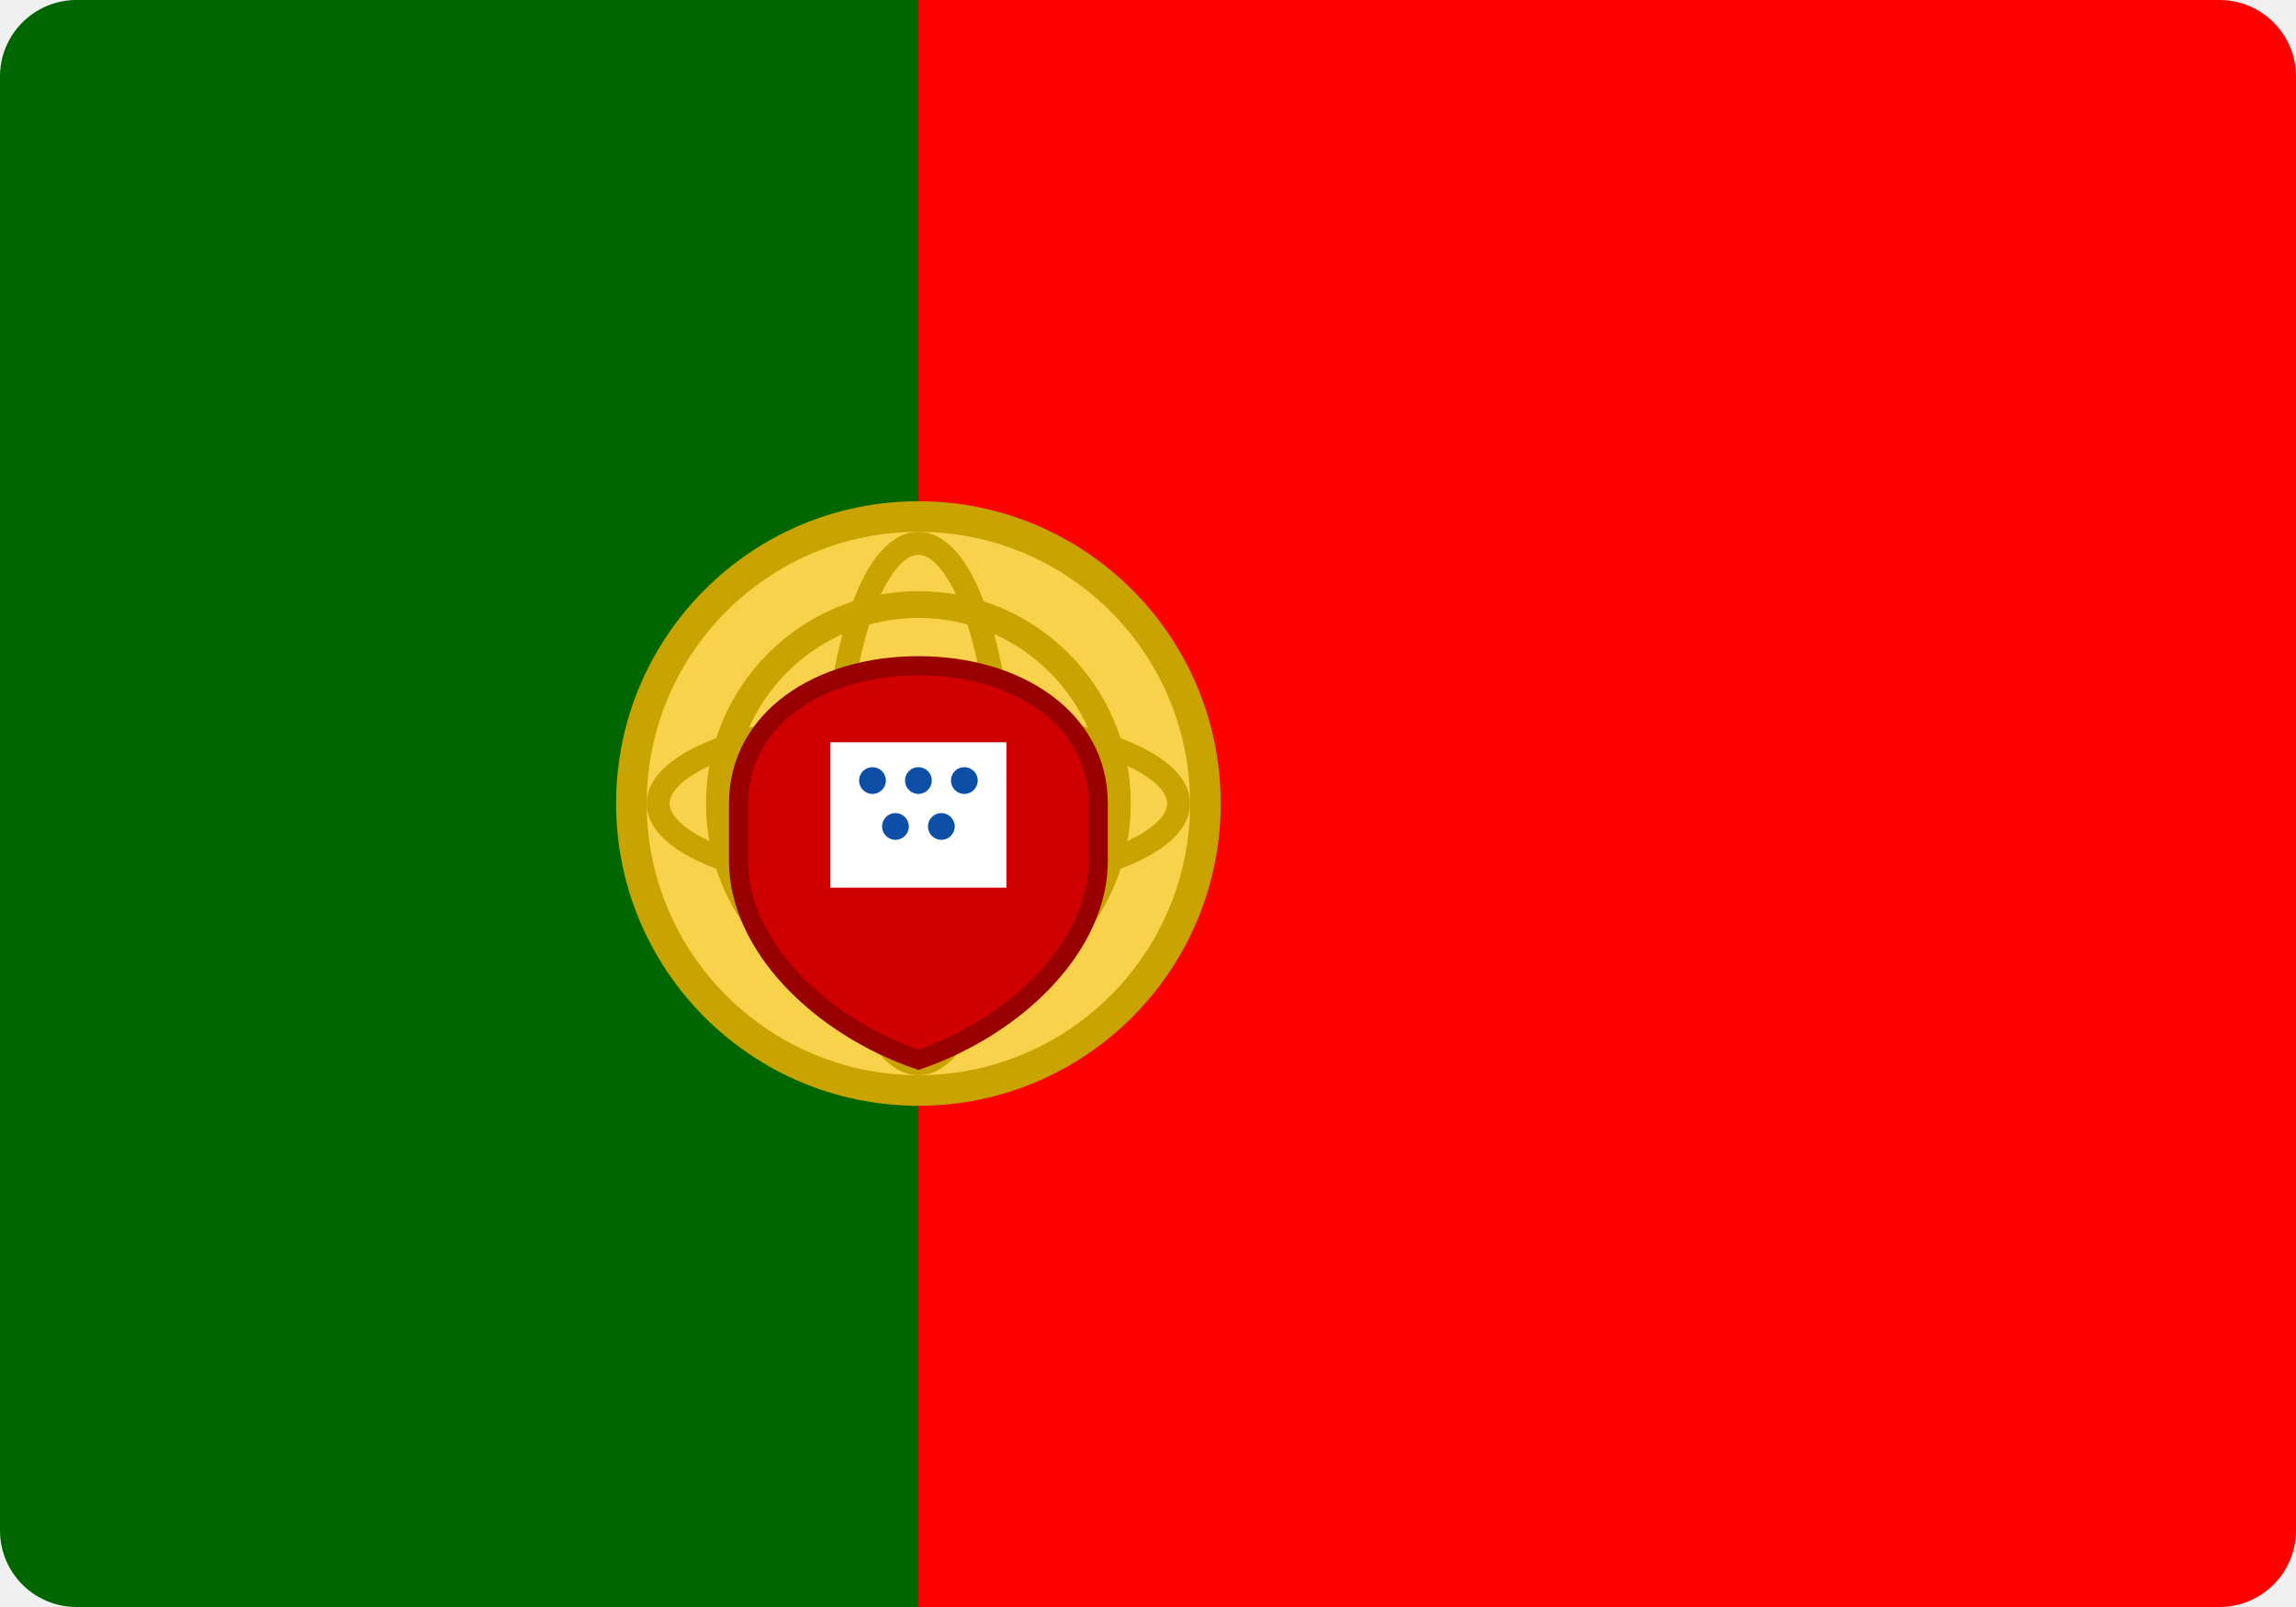
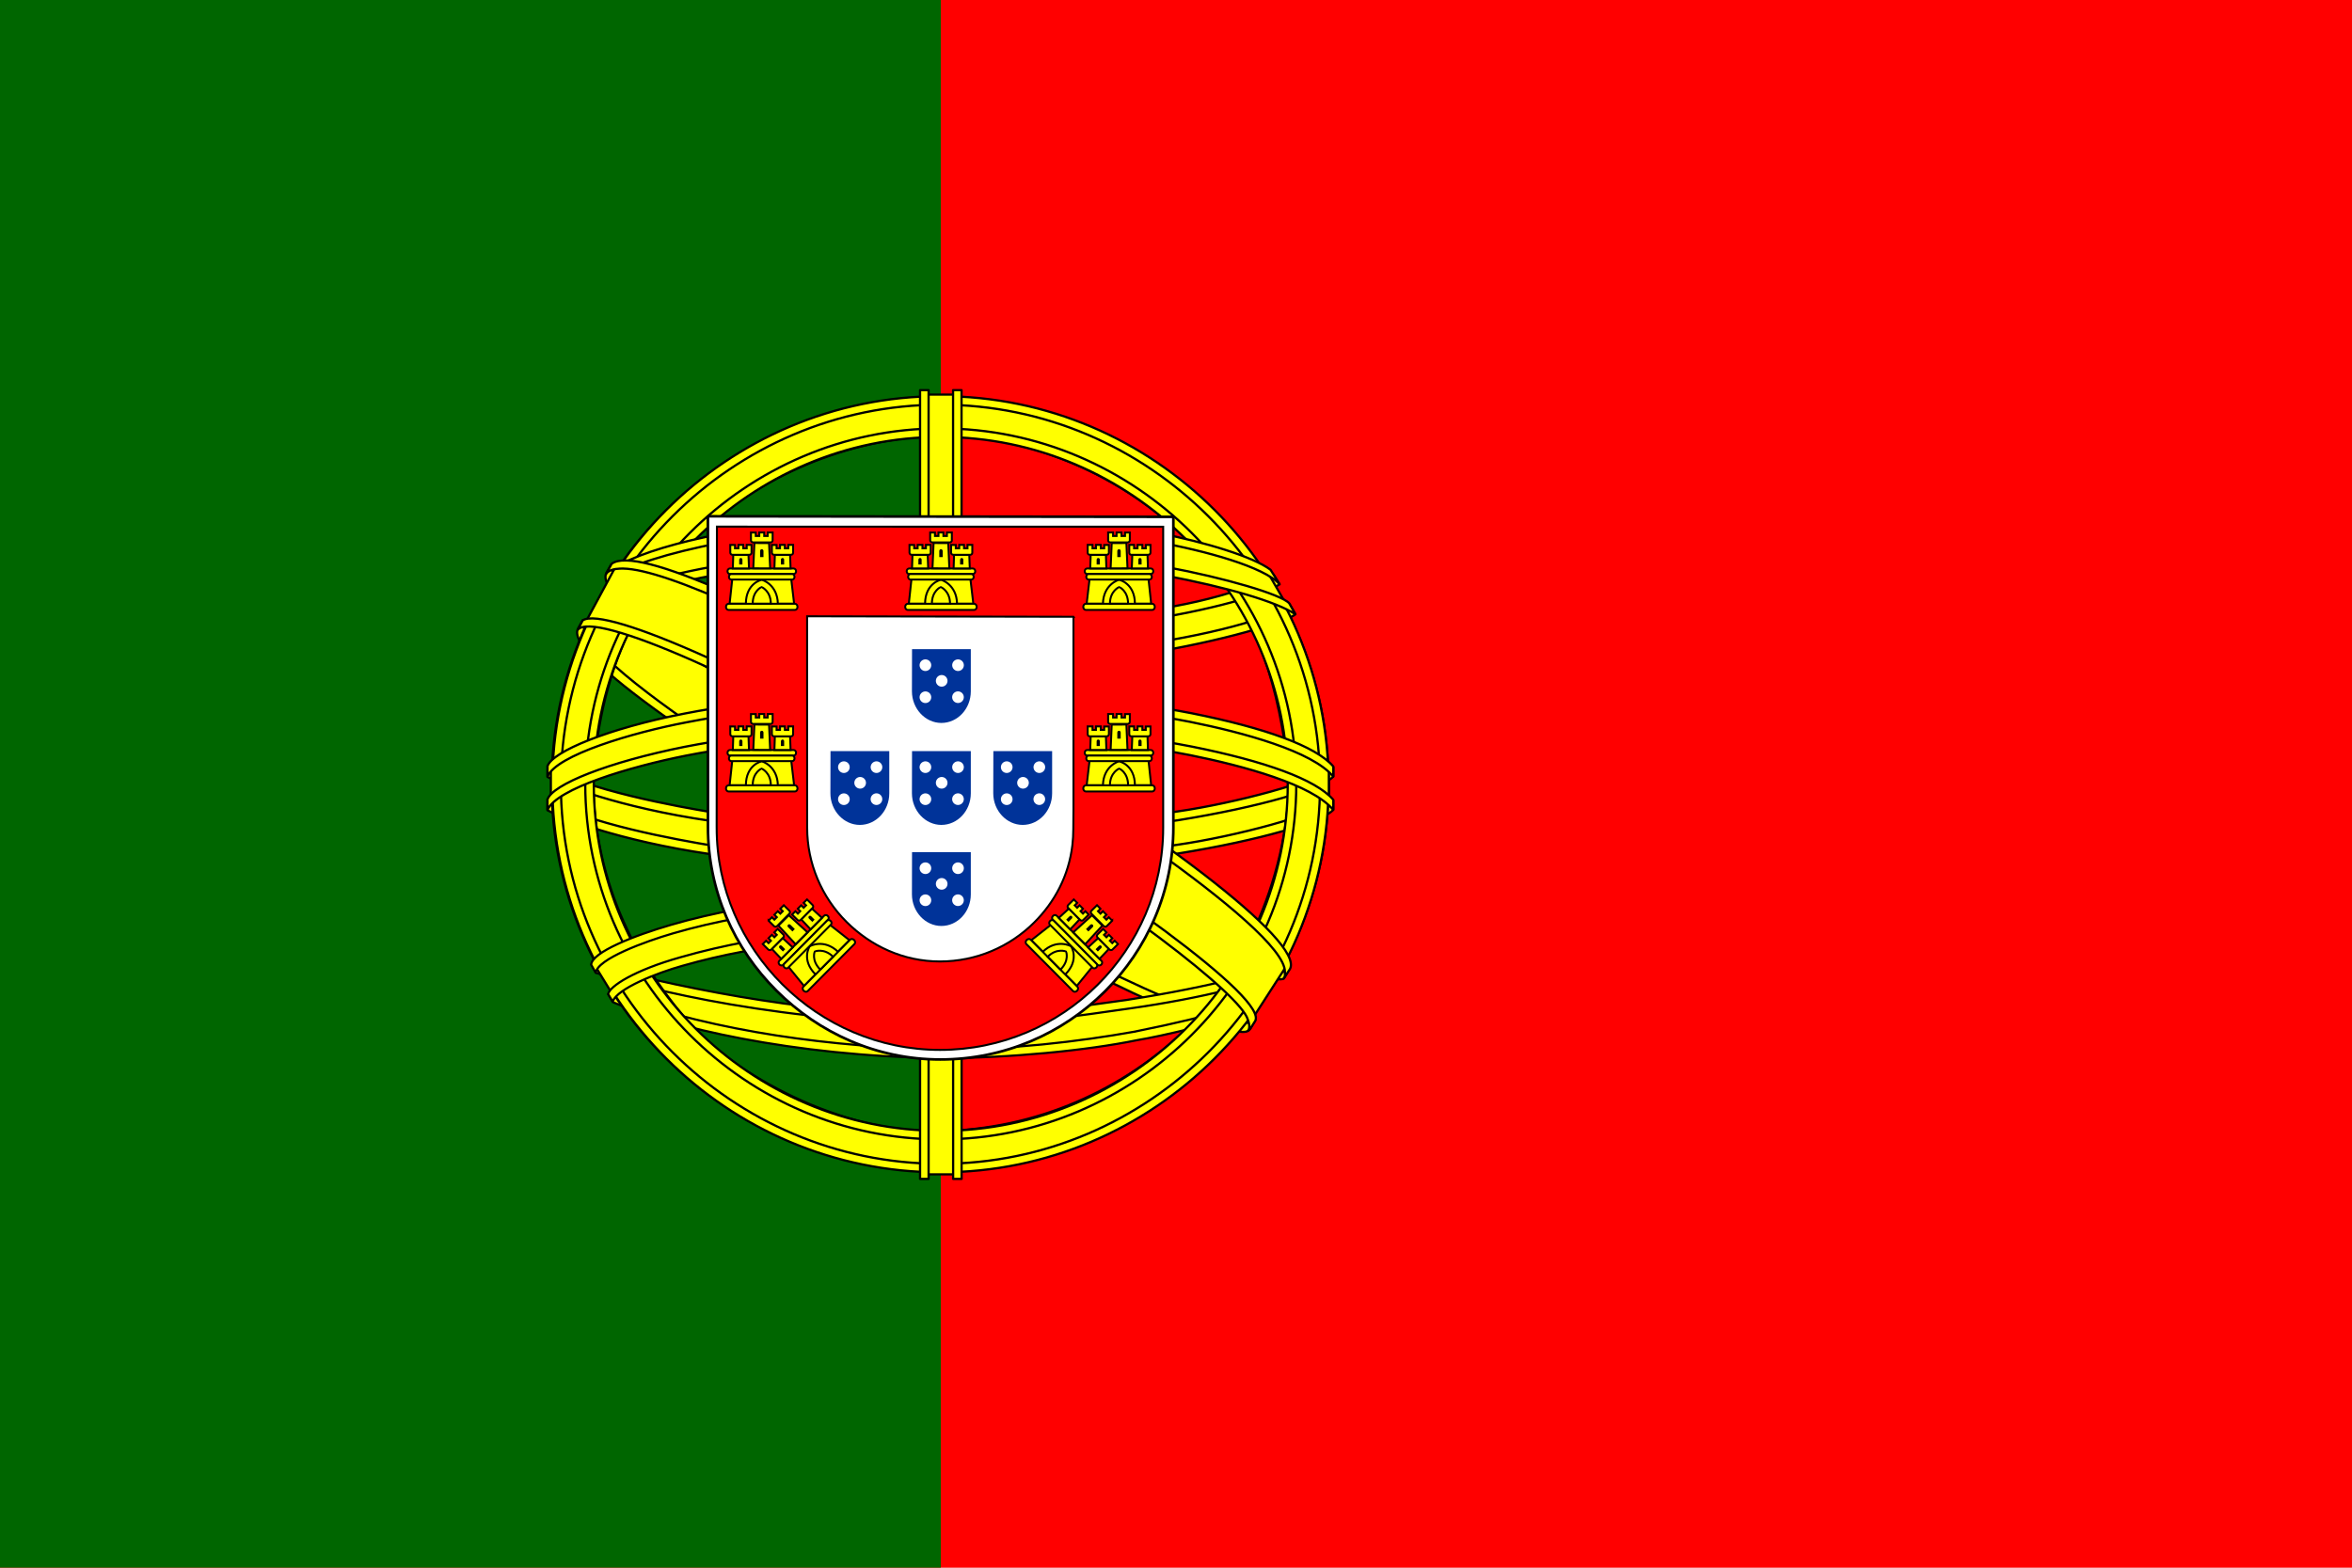
- <svg xmlns="http://www.w3.org/2000/svg" width="60" height="42" viewBox="0 0 60 42" aria-hidden="true" role="img">
-   <defs>
-     <clipPath id="r">
-       <rect width="60" height="42" rx="2" ry="2" />
-     </clipPath>
-   </defs>
-   <g clip-path="url(#r)">
-     <rect width="24" height="42" x="0" y="0" fill="#006600" />
-     <rect width="36" height="42" x="24" y="0" fill="#FF0000" />
-     <g transform="translate(24,21)">
-       <circle r="7.5" fill="#F8D24A" stroke="#C9A300" stroke-width="0.8" />
-       <circle r="5.2" fill="none" stroke="#C9A300" stroke-width="0.7" />
-       <ellipse rx="6.8" ry="2.2" fill="none" stroke="#C9A300" stroke-width="0.6" />
-       <ellipse rx="2.2" ry="6.8" fill="none" stroke="#C9A300" stroke-width="0.6" />
-       <path d="M0,-3.6 c2.6,0 4.7,1.4 4.7,3.6 v1.5 c0,2.2 -2.1,4.3 -4.7,5.2 c-2.6,-0.9 -4.7,-3 -4.7,-5.2 V0 c0,-2.2 2.1,-3.6 4.7,-3.6z" fill="#D00000" stroke="#990000" stroke-width="0.5" />
-       <rect x="-2.3" y="-1.6" width="4.6" height="3.8" fill="#FFFFFF" />
-       <circle cx="-1.2" cy="-0.6" r="0.35" fill="#0D4EA6" />
-       <circle cx="0" cy="-0.6" r="0.35" fill="#0D4EA6" />
-       <circle cx="1.2" cy="-0.6" r="0.35" fill="#0D4EA6" />
-       <circle cx="-0.6" cy="0.6" r="0.35" fill="#0D4EA6" />
-       <circle cx="0.6" cy="0.6" r="0.35" fill="#0D4EA6" />
+ <svg xmlns="http://www.w3.org/2000/svg" xmlns:xlink="http://www.w3.org/1999/xlink" width="600" height="400">
+   <rect width="600" height="400" fill="#f00" />
+   <rect width="240" height="400" fill="#060" />
+   <g fill="#ff0" fill-rule="evenodd" stroke="#000" stroke-width="0.573" stroke-linecap="round" stroke-linejoin="round">
+     <path d="m318.24,262.04c-30.21-0.91-168.74-87.38-169.69-101.15l7.65-12.757c13.741,19.966,155.36,104.06,169.27,101.08l-7.23,12.823" />
+     <path d="m154.59,146.4c-2.71,7.294,36.149,31.318,82.903,59.754,46.752,28.434,87.065,46.006,90.053,43.486,0.183-0.325,1.47-2.541,1.352-2.523-0.56,0.844-1.923,1.11-4.051,0.497-12.631-3.643-45.575-18.765-86.374-43.506-40.798-24.743-76.294-47.544-81.811-57.232-0.384-0.671-0.657-1.896-0.601-2.849l-0.134-0.002-1.175,2.053-0.161,0.322h-0.001zm164.36,116.04c-0.512,0.93-1.468,0.96-3.282,0.761-11.3-1.251-45.589-17.925-86.162-42.213-47.21-28.26-86.2-54.01-81.97-60.74l1.151-2.035,0.227,0.071c-3.804,11.405,76.948,57.578,81.702,60.522,46.724,28.947,86.115,45.851,89.601,41.458l-1.268,2.181v-0.002z" />
+     <path d="m240.17,169.23c30.237-0.239,67.55-4.132,89.023-12.69l-4.627-7.517c-12.692,7.025-50.21,11.644-84.652,12.335-40.736-0.375-69.49-4.168-83.897-13.835l-4.367,8.005c26.484,11.207,53.623,13.587,88.52,13.703" />
+     <path d="m330.44,156.71c-0.739,1.182-14.743,6.011-35.373,9.575-13.988,2.132-32.234,3.955-55.004,3.978-21.633,0.02-39.305-1.52-52.684-3.333-21.656-3.396-32.833-8.12-36.965-9.79,0.395-0.786,0.649-1.337,1.03-2.071,11.895,4.736,23.124,7.592,36.279,9.616,13.291,1.8,30.75,3.362,52.276,3.342,22.664-0.023,40.709-1.984,54.616-4.053,21.155-3.412,32.711-7.803,34.334-9.842l1.494,2.579h-0.002zm-4.06-7.623c-2.293,1.841-13.718,5.893-33.819,9.103-13.415,1.923-30.472,3.643-52.265,3.664-20.704,0.02-37.619-1.375-50.485-3.249-20.414-2.666-31.279-7.475-35.196-8.878,0.39-0.674,0.787-1.342,1.194-2.014,3.048,1.535,13.533,5.791,34.226,8.722,12.72,1.804,29.661,3.148,50.262,3.127,21.69-0.022,38.553-1.776,51.883-3.688,20.205-2.78,31.077-7.947,32.728-9.241l1.473,2.451v0.002z" />
+     <path d="m140.88,205.66c18.598,10.003,59.905,15.044,98.994,15.391,35.591,0.056,81.958-5.502,99.297-14.69l-0.477-10.012c-5.425,8.477-55.113,16.609-99.206,16.276-44.093-0.333-85.038-7.143-98.687-15.959l0.079,8.991" />
+     <path d="m340.12,204.22,0.001,2.387c-2.606,3.116-18.946,7.825-39.437,11.142-15.595,2.391-35.927,4.194-61.262,4.194-24.069,0-43.263-1.716-58.148-4.001-23.529-3.426-38.579-9.426-41.6-11.217l0.013-2.785c9.075,6.033,33.661,10.447,41.917,11.798,14.788,2.27,33.868,3.973,57.817,3.973,25.216,0,45.434-1.791,60.931-4.166,14.701-2.124,35.644-7.646,39.767-11.324h0.001zm0.01-8.492,0.001,2.387c-2.606,3.114-18.946,7.824-39.437,11.14-15.595,2.391-35.927,4.194-61.262,4.194-24.069,0-43.263-1.714-58.148-4.001-23.529-3.425-38.579-9.425-41.6-11.216l0.013-2.785c9.075,6.032,33.661,10.447,41.917,11.796,14.788,2.272,33.868,3.976,57.817,3.976,25.216,0,45.434-1.792,60.931-4.169,14.701-2.124,35.644-7.646,39.767-11.324l0.001,0.002z" />
+     <path d="m239.79,260.32c-42.772-0.255-79.421-11.659-87.16-13.544l5.643,8.834c13.67,5.75,49.424,14.32,81.927,13.371,32.504-0.948,60.91-3.466,80.928-13.211l5.786-9.155c-13.642,6.425-60.068,13.639-87.125,13.705" />
+     <path stroke-width="0.55" d="m323.3,253.72c-0.85,1.299-1.717,2.582-2.596,3.829-9.442,3.329-24.319,6.824-30.597,7.844-12.824,2.642-32.665,4.594-50.274,4.603-37.89-0.555-68.905-7.972-83.496-14.299l-1.177-2.024,0.192-0.304,1.997,0.774c25.948,9.283,55.091,12.987,82.698,13.652,17.538,0.062,35.095-2.01,49.292-4.549,21.771-4.362,30.574-7.65,33.275-9.14l0.687-0.385h-0.001zm5.017-8.275c0.022,0.026,0.044,0.05,0.065,0.078-0.636,1.073-1.291,2.165-1.962,3.262-5.036,1.8-18.702,5.799-38.659,8.589-13.149,1.791-21.322,3.526-47.479,4.034-49.015-1.247-80.75-10.831-88.289-13.195l-1.117-2.143c28.406,7.415,57.422,12.592,89.408,13.121,23.931-0.51,34.112-2.272,47.152-4.05,23.271-3.619,34.996-7.45,38.515-8.556-0.044-0.064-0.096-0.131-0.154-0.199l2.523-0.943-0.002,0.002z" />
+     <path d="m328.83,197.76c0.139,28.137-14.26,53.386-25.858,64.525-16.408,15.759-38.163,25.896-63.569,26.363-28.37,0.521-55.12-17.974-62.295-26.099-14.028-15.885-25.449-36.057-25.815-63.243,1.738-30.709,13.793-52.1,31.268-66.769s40.743-21.813,60.121-21.302c22.358,0.59,48.475,11.558,66.521,33.332,11.823,14.266,16.943,29.748,19.627,53.193zm-89.186-96.342c54.485,0,99.296,44.338,99.296,98.703,0,54.364-44.811,98.704-99.296,98.704s-98.924-44.339-98.924-98.704,44.439-98.703,98.924-98.703" />
+     <path d="m239.91,101.08c54.534,0,99.011,44.483,99.011,99.022,0,54.538-44.478,99.02-99.011,99.02-54.534,0-99.011-44.481-99.011-99.02s44.478-99.022,99.011-99.022zm-96.832,99.022c0,53.26,43.736,96.842,96.832,96.842,53.097,0,96.833-43.582,96.833-96.842,0-53.262-43.737-96.844-96.833-96.844s-96.832,43.584-96.832,96.844z" />
+     <path d="m239.99,109.31c49.731,0,90.693,40.821,90.693,90.704,0,49.884-40.963,90.703-90.693,90.703s-90.693-40.819-90.693-90.703c0-49.883,40.964-90.704,90.693-90.704zm-88.515,90.703c0,48.685,39.979,88.524,88.515,88.524s88.515-39.839,88.515-88.524c0-48.686-39.978-88.525-88.515-88.525-48.536,0-88.515,39.839-88.515,88.525z" />
+     <path d="m243.98,100.68-8.485,0,0.01,198.96,8.515,0z" />
+     <path d="m243.13,99.546h2.16l0.018,201.25h-2.162l-0.016-201.25zm-8.421,0.002h2.177l0.003,201.25h-2.178v-201.25z" />
+     <path d="m338.99,203.935,0-7.355-5.99-5.58-34-9-49-5-59,3-42,10-8.48,6.28,0,7.357l21.48-9.637,51-8h49l36,4,25,6z" />
+     <path d="m239.95,184.77c23.383-0.043,46.07,2.215,64.065,5.719,18.569,3.712,31.637,8.356,36.105,13.571l-0.005,2.582c-5.388-6.49-22.973-11.248-36.518-13.968-17.858-3.474-40.393-5.717-63.647-5.674-24.538,0.046-47.387,2.37-64.984,5.803-14.12,2.802-32.951,8.368-35.302,13.858v-2.689c1.291-3.8,15.313-9.479,34.984-13.417,17.729-3.457,40.62-5.742,65.302-5.786zm0.01-8.492c23.383-0.042,46.07,2.217,64.065,5.719,18.569,3.714,31.637,8.356,36.105,13.571l-0.005,2.582c-5.388-6.489-22.973-11.247-36.518-13.966-17.858-3.476-40.393-5.718-63.647-5.674-24.538,0.044-47.276,2.37-64.875,5.801-13.626,2.583-33.226,8.37-35.412,13.86v-2.691c1.291-3.759,15.597-9.641,34.985-13.417,17.729-3.457,40.62-5.74,65.302-5.786z" />
+     <path d="m239.48,132.96c36.849-0.184,68.99,5.152,83.695,12.685l5.364,9.279c-12.781-6.888-47.456-14.05-89.005-12.979-33.854,0.208-70.027,3.727-88.176,13.41l6.404-10.709c14.895-7.724,50.022-11.643,81.72-11.684" />
+     <path d="m239.97,140.62c21.017-0.056,41.325,1.13,57.476,4.044,15.041,2.799,29.385,7.001,31.436,9.26l1.59,2.81c-4.988-3.257-17.401-6.884-33.339-9.906-16.006-3.008-36.3-4.005-57.2-3.95-23.722-0.081-42.152,1.171-57.969,3.929-16.728,3.13-28.334,7.601-31.197,9.726l1.558-2.97c5.563-2.838,14.39-6.259,29.223-8.93,16.357-2.988,34.983-3.884,58.423-4.013h-0.001zm-0.009-8.484c20.113-0.053,39.972,1.068,55.452,3.851,12.209,2.377,24.283,6.087,28.704,9.389l2.326,3.695c-3.954-4.395-18.836-8.559-31.974-10.892-15.361-2.649-34.395-3.698-54.508-3.866-21.108,0.059-40.615,1.352-55.752,4.108-14.441,2.748-23.76,6.002-27.703,8.543l2.045-3.087c5.441-2.865,14.232-5.495,25.303-7.646,15.249-2.776,34.876-4.036,56.108-4.095z" />
+     <path d="m289.15,241.26c-18.218-3.401-36.469-3.895-49.217-3.745-61.407,0.72-81.244,12.609-83.665,16.209l-4.589-7.481c15.634-11.332,49.073-17.687,88.587-17.037,20.518,0.336,38.224,1.699,53.119,4.583l-4.236,7.473" />
+     <path stroke-width="0.55" d="m239.58,236.46c17.082,0.255,33.849,0.96,50.033,3.978l-1.172,2.069c-15.031-2.775-31.055-3.837-48.803-3.75-22.663-0.177-45.585,1.939-65.541,7.667-6.297,1.752-16.721,5.801-17.784,9.146l-1.166-1.923c0.336-1.977,6.636-6.081,18.414-9.39,22.858-6.546,44.239-7.649,66.019-7.799v0.002zm0.775-8.596c17.698,0.331,35.975,1.149,53.74,4.668l-1.221,2.154c-16.042-3.185-31.369-4.247-52.415-4.57-22.735,0.041-46.851,1.663-68.778,8.037-7.079,2.062-19.297,6.52-19.704,10.05l-1.166-2.066c0.265-3.206,10.842-7.388,20.358-10.156,22.096-6.424,46.275-8.076,69.186-8.117z" />
+     <path d="M327.58,247.38,320.201,258.829,299,240,244,203,182,169,149.81,157.99,156.67,145.27,159,144l20,5,66,34,38,24,32,23,13,15z" />
+     <path d="m148.65,158.29c5.646-3.829,47.139,14.655,90.555,40.834,43.301,26.254,84.677,55.921,80.942,61.473l-1.228,1.932-0.564,0.445c0.121-0.086,0.743-0.848-0.061-2.906-1.845-6.07-31.195-29.491-79.894-58.895-47.475-28.309-87.041-45.371-90.997-40.494l1.247-2.389h-0.001zm180.44,88.927c3.57-7.052-34.916-36.044-82.632-64.272-48.813-27.666-83.994-43.951-90.42-39.095l-1.428,2.599c-0.012,0.143,0.052-0.177,0.354-0.41,1.169-1.02,3.105-0.951,3.979-0.967,11.065,0.166,42.667,14.709,87.006,40.128,19.428,11.315,82.071,51.491,81.832,62.789,0.017,0.971,0.08,1.171-0.285,1.652l1.594-2.424v-0.002z" />
+   </g>
+   <g>
+     <path fill="#fff" stroke="#000" stroke-width="0.67" stroke-linejoin="bevel" d="m180.6,211.01c0,16.271,6.663,30.987,17.457,41.742,10.815,10.778,25.512,17.579,41.809,17.579,16.381,0,31.247-6.652,42.016-17.389,10.769-10.735,17.443-25.552,17.446-41.88h-0.002v-79.189l-118.74-0.141,0.012,79.278h0.002z" />
+     <path fill="#f00" stroke="#000" stroke-width="0.507" d="m182.82,211.12v0.045c0,15.557,6.441,29.724,16.775,40.009,10.354,10.305,24.614,16.712,40.214,16.712,15.681,0,29.912-6.361,40.222-16.626,10.308-10.265,16.697-24.433,16.699-40.044h-0.002v-76.826l-113.84-0.018-0.07,76.748m91.022-53.747,0.004,48.891-0.041,5.172h0.001c0,1.361-0.082,2.912-0.241,4.233-0.925,7.729-4.48,14.467-9.745,19.708-6.164,6.136-14.671,9.941-24.047,9.941-9.327,0-17.639-3.938-23.829-10.1-6.35-6.32-10.03-14.986-10.03-23.947l-0.013-54.023,67.94,0.123,0.002,0.002z" />
+     <g id="castle3">
+       <g id="castle" fill="#ff0" stroke="#000" stroke-width="0.5">
+         <path stroke="none" d="m190.19,154.43c0.135-5.521,4.052-6.828,4.081-6.847,0.028-0.018,4.231,1.408,4.217,6.899l-8.298-0.051" />
+         <path d="m186.81,147.69-0.682,6.345,4.141,0.009c0.04-5.249,3.974-6.122,4.069-6.103,0.089-0.005,3.989,1.161,4.093,6.103h4.151l-0.75-6.393-15.022,0.038v0.002z" />
+         <path d="m185.85,154.06h16.946c0.357,0,0.649,0.353,0.649,0.784,0,0.43-0.292,0.781-0.649,0.781h-16.946c-0.357,0-0.649-0.351-0.649-0.781,0-0.431,0.292-0.784,0.649-0.784z" />
+         <path d="m192.01,154.03c0.018-3.313,2.262-4.25,2.274-4.248,0.001,0,2.342,0.967,2.361,4.248h-4.634" />
+         <path d="m186.21,145.05h16.245c0.342,0,0.623,0.318,0.623,0.705,0,0.387-0.28,0.705-0.623,0.705h-16.245c-0.342,0-0.623-0.316-0.623-0.705,0-0.386,0.28-0.705,0.623-0.705z" />
+         <path d="m186.55,146.47h15.538c0.327,0,0.595,0.317,0.595,0.704,0,0.388-0.268,0.705-0.595,0.705h-15.538c-0.327,0-0.595-0.317-0.595-0.705,0-0.387,0.268-0.704,0.595-0.704z" />
+         <path d="m191.57,135.88,1.227,0.002v0.871h0.895v-0.891l1.257,0.004v0.887h0.898v-0.891h1.258l-0.002,2.012c0,0.316-0.254,0.52-0.549,0.52h-4.411c-0.296,0-0.57-0.237-0.571-0.527l-0.003-1.988h0.001z" />
+         <path d="m196.19,138.57,0.277,6.451-4.303-0.016,0.285-6.452,3.741,0.017" />
+         <path id="cp1" d="m190.94,141.56,0.131,3.478-4.126,0.002,0.116-3.479h3.879-0.001z" />
+         <use xlink:href="#cp1" x="10.609" />
+         <path id="cp2" d="m186.3,139.04,1.199,0.003v0.872h0.877v-0.893l1.229,0.004v0.889h0.879v-0.893l1.23,0.002-0.002,2.012c0,0.314-0.249,0.519-0.536,0.519h-4.317c-0.289,0-0.558-0.235-0.559-0.526l-0.003-1.989h0.001z" />
+         <use xlink:href="#cp2" x="10.609" />
+         <path fill="#000" stroke="none" d="m193.9,140.61c-0.026-0.627,0.877-0.634,0.866,0v1.536h-0.866v-1.536" />
+         <path id="cp3" fill="#000" stroke="none" d="m188.57,142.84c-0.003-0.606,0.837-0.618,0.826,0v1.187h-0.826v-1.187" />
+         <use xlink:href="#cp3" x="10.641" />
+       </g>
+       <use xlink:href="#castle" y="46.32" />
+       <use xlink:href="#castle" transform="matrix(0.7046089,-0.7095959,0.7095959,0.7046089,-35.34146,275.109)" />
    </g>
+     <use xlink:href="#castle" x="45.714" />
+     <use xlink:href="#castle3" transform="matrix(-1,0,0,1,479.7919,0)" />
+     <g id="quina">
+       <path fill="#039" d="m232.636,202.406v0.005c0,2.212,0.849,4.227,2.212,5.689,1.365,1.467,3.245,2.378,5.302,2.378,2.067,0,3.944-0.905,5.303-2.365,1.358-1.459,2.202-3.472,2.202-5.693v-10.768l-14.992-0.012-0.027,10.766" />
+       <path stroke="#fff" stroke-width="2.972" stroke-linecap="round" d="M236.074,195.742v0M244.392,195.742v0M240.225,199.735v0M236.074,203.916v0M244.383,203.905v0" />
+     </g>
+     <use xlink:href="#quina" y="-26.016" />
+     <use xlink:href="#quina" x="-20.799" />
+     <use xlink:href="#quina" x="20.745" />
+     <use xlink:href="#quina" y="25.784" />
  </g>
</svg>
